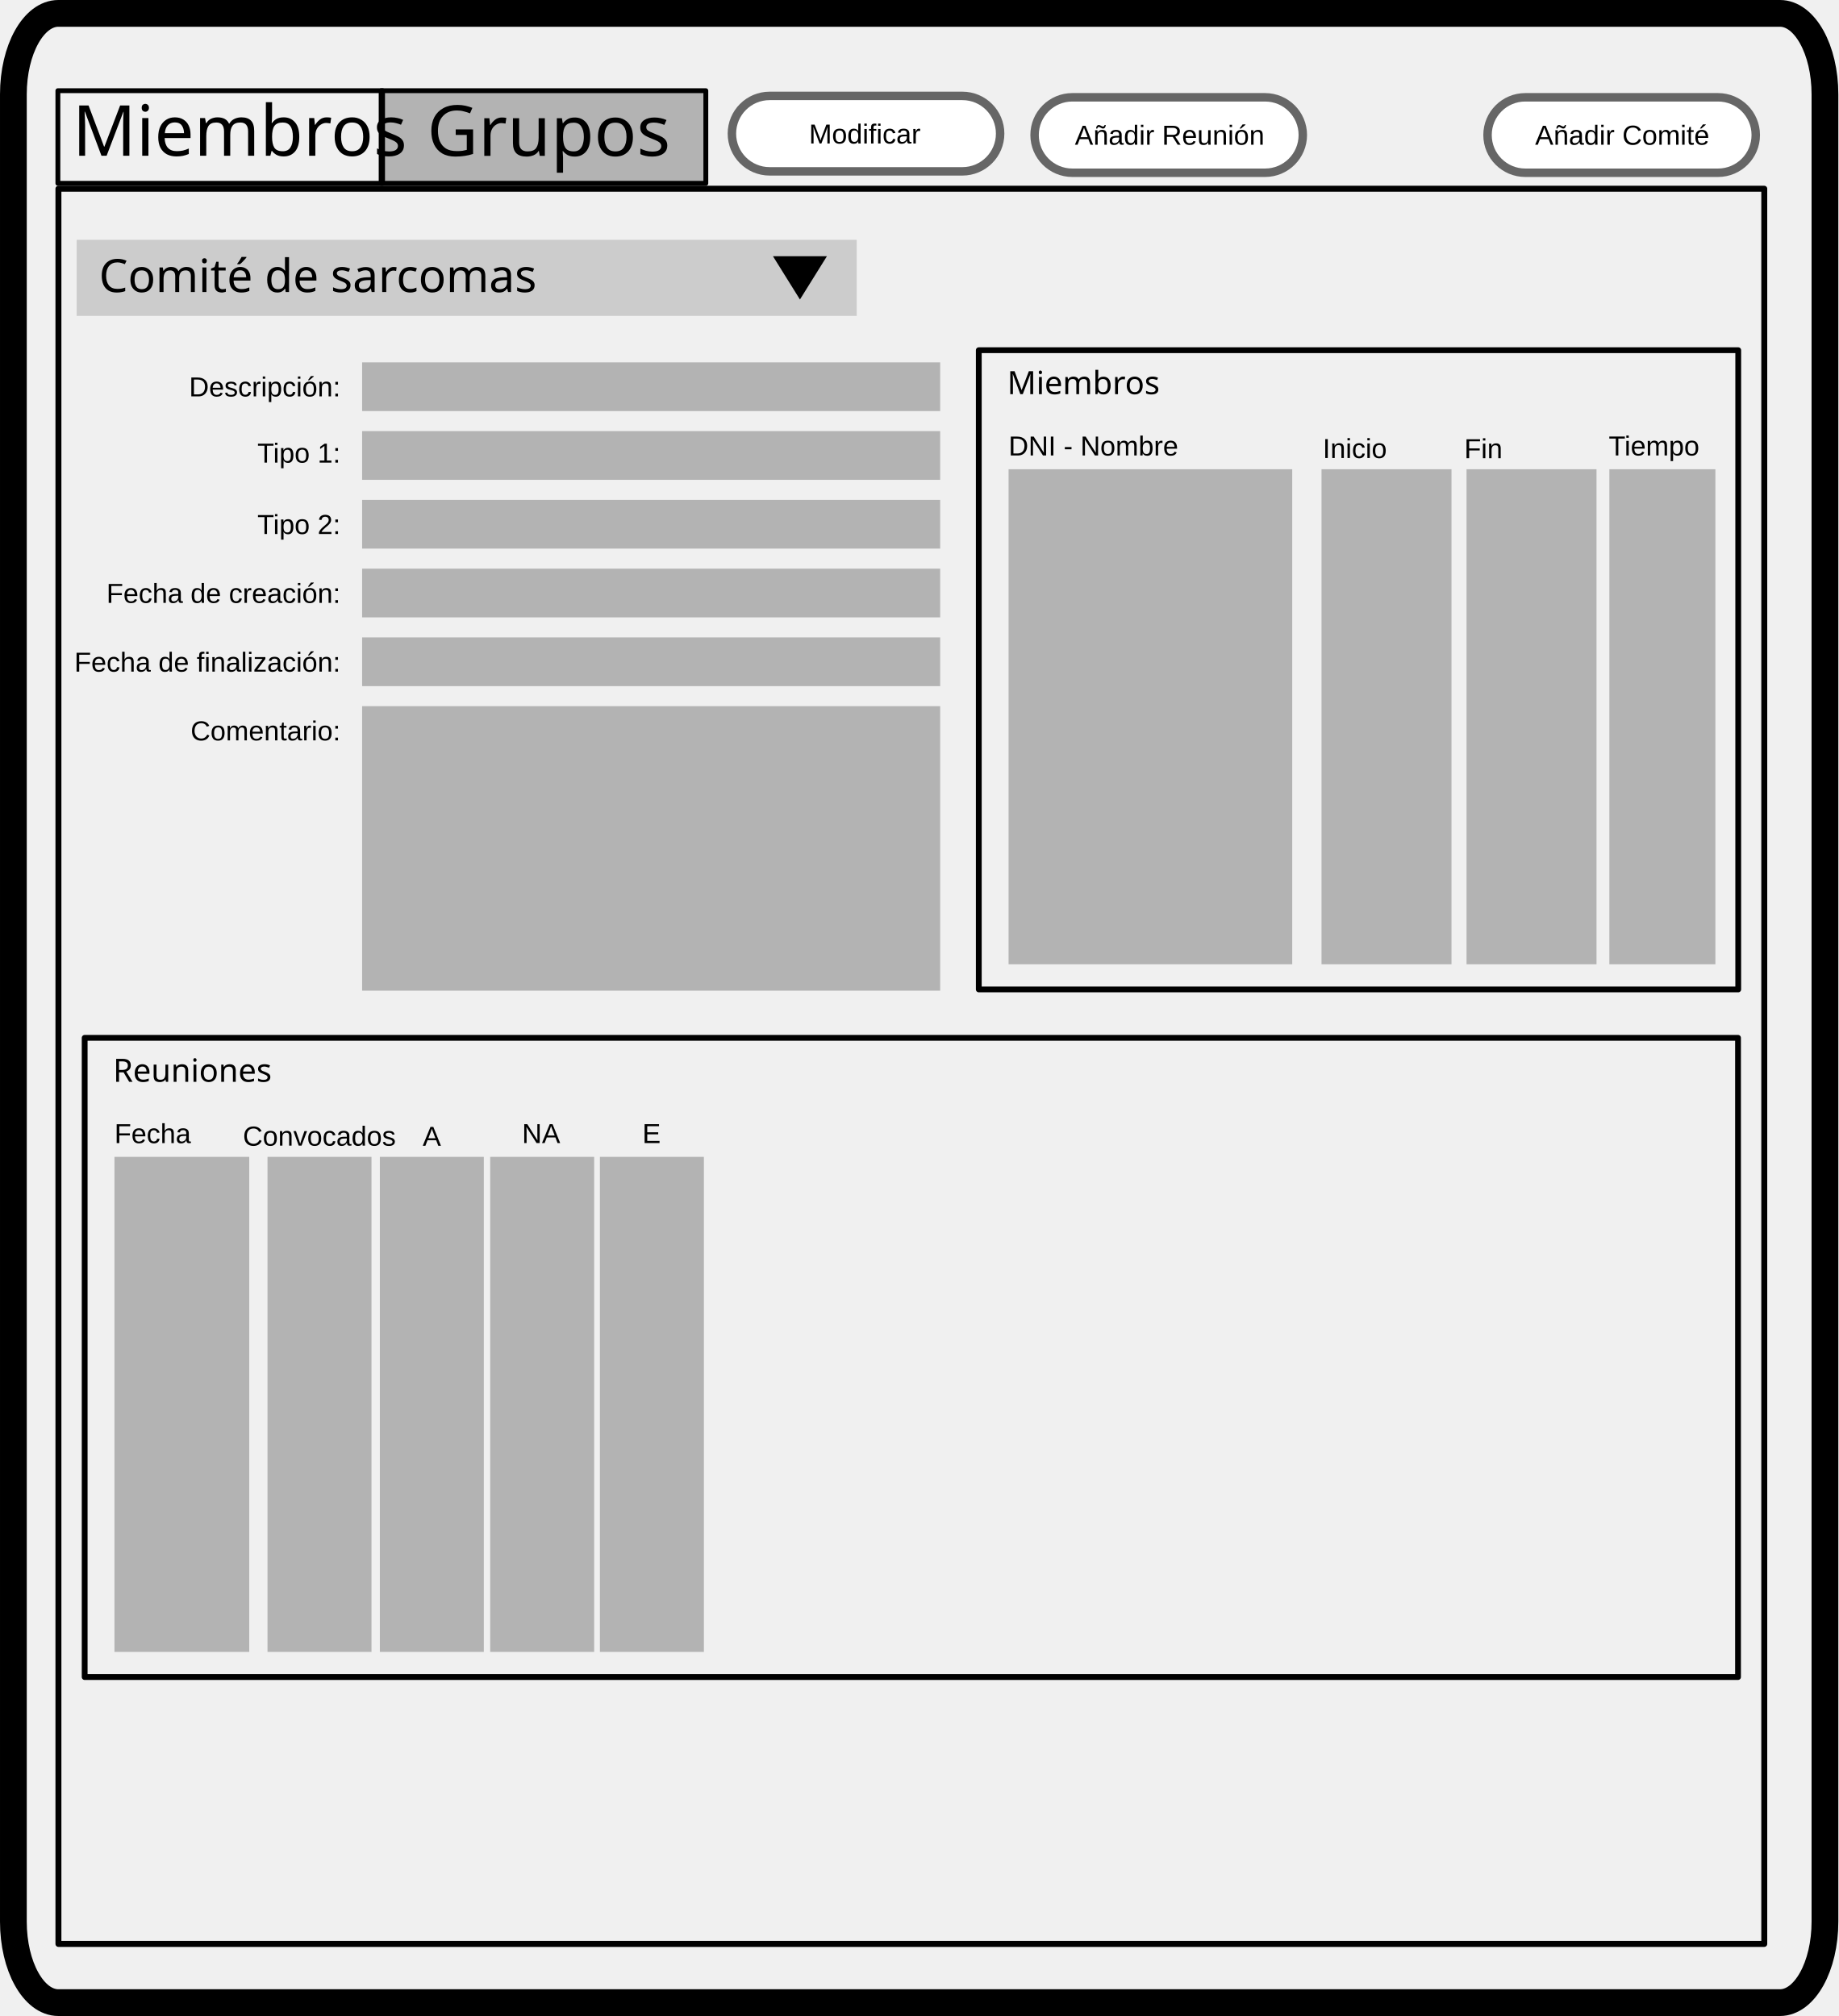
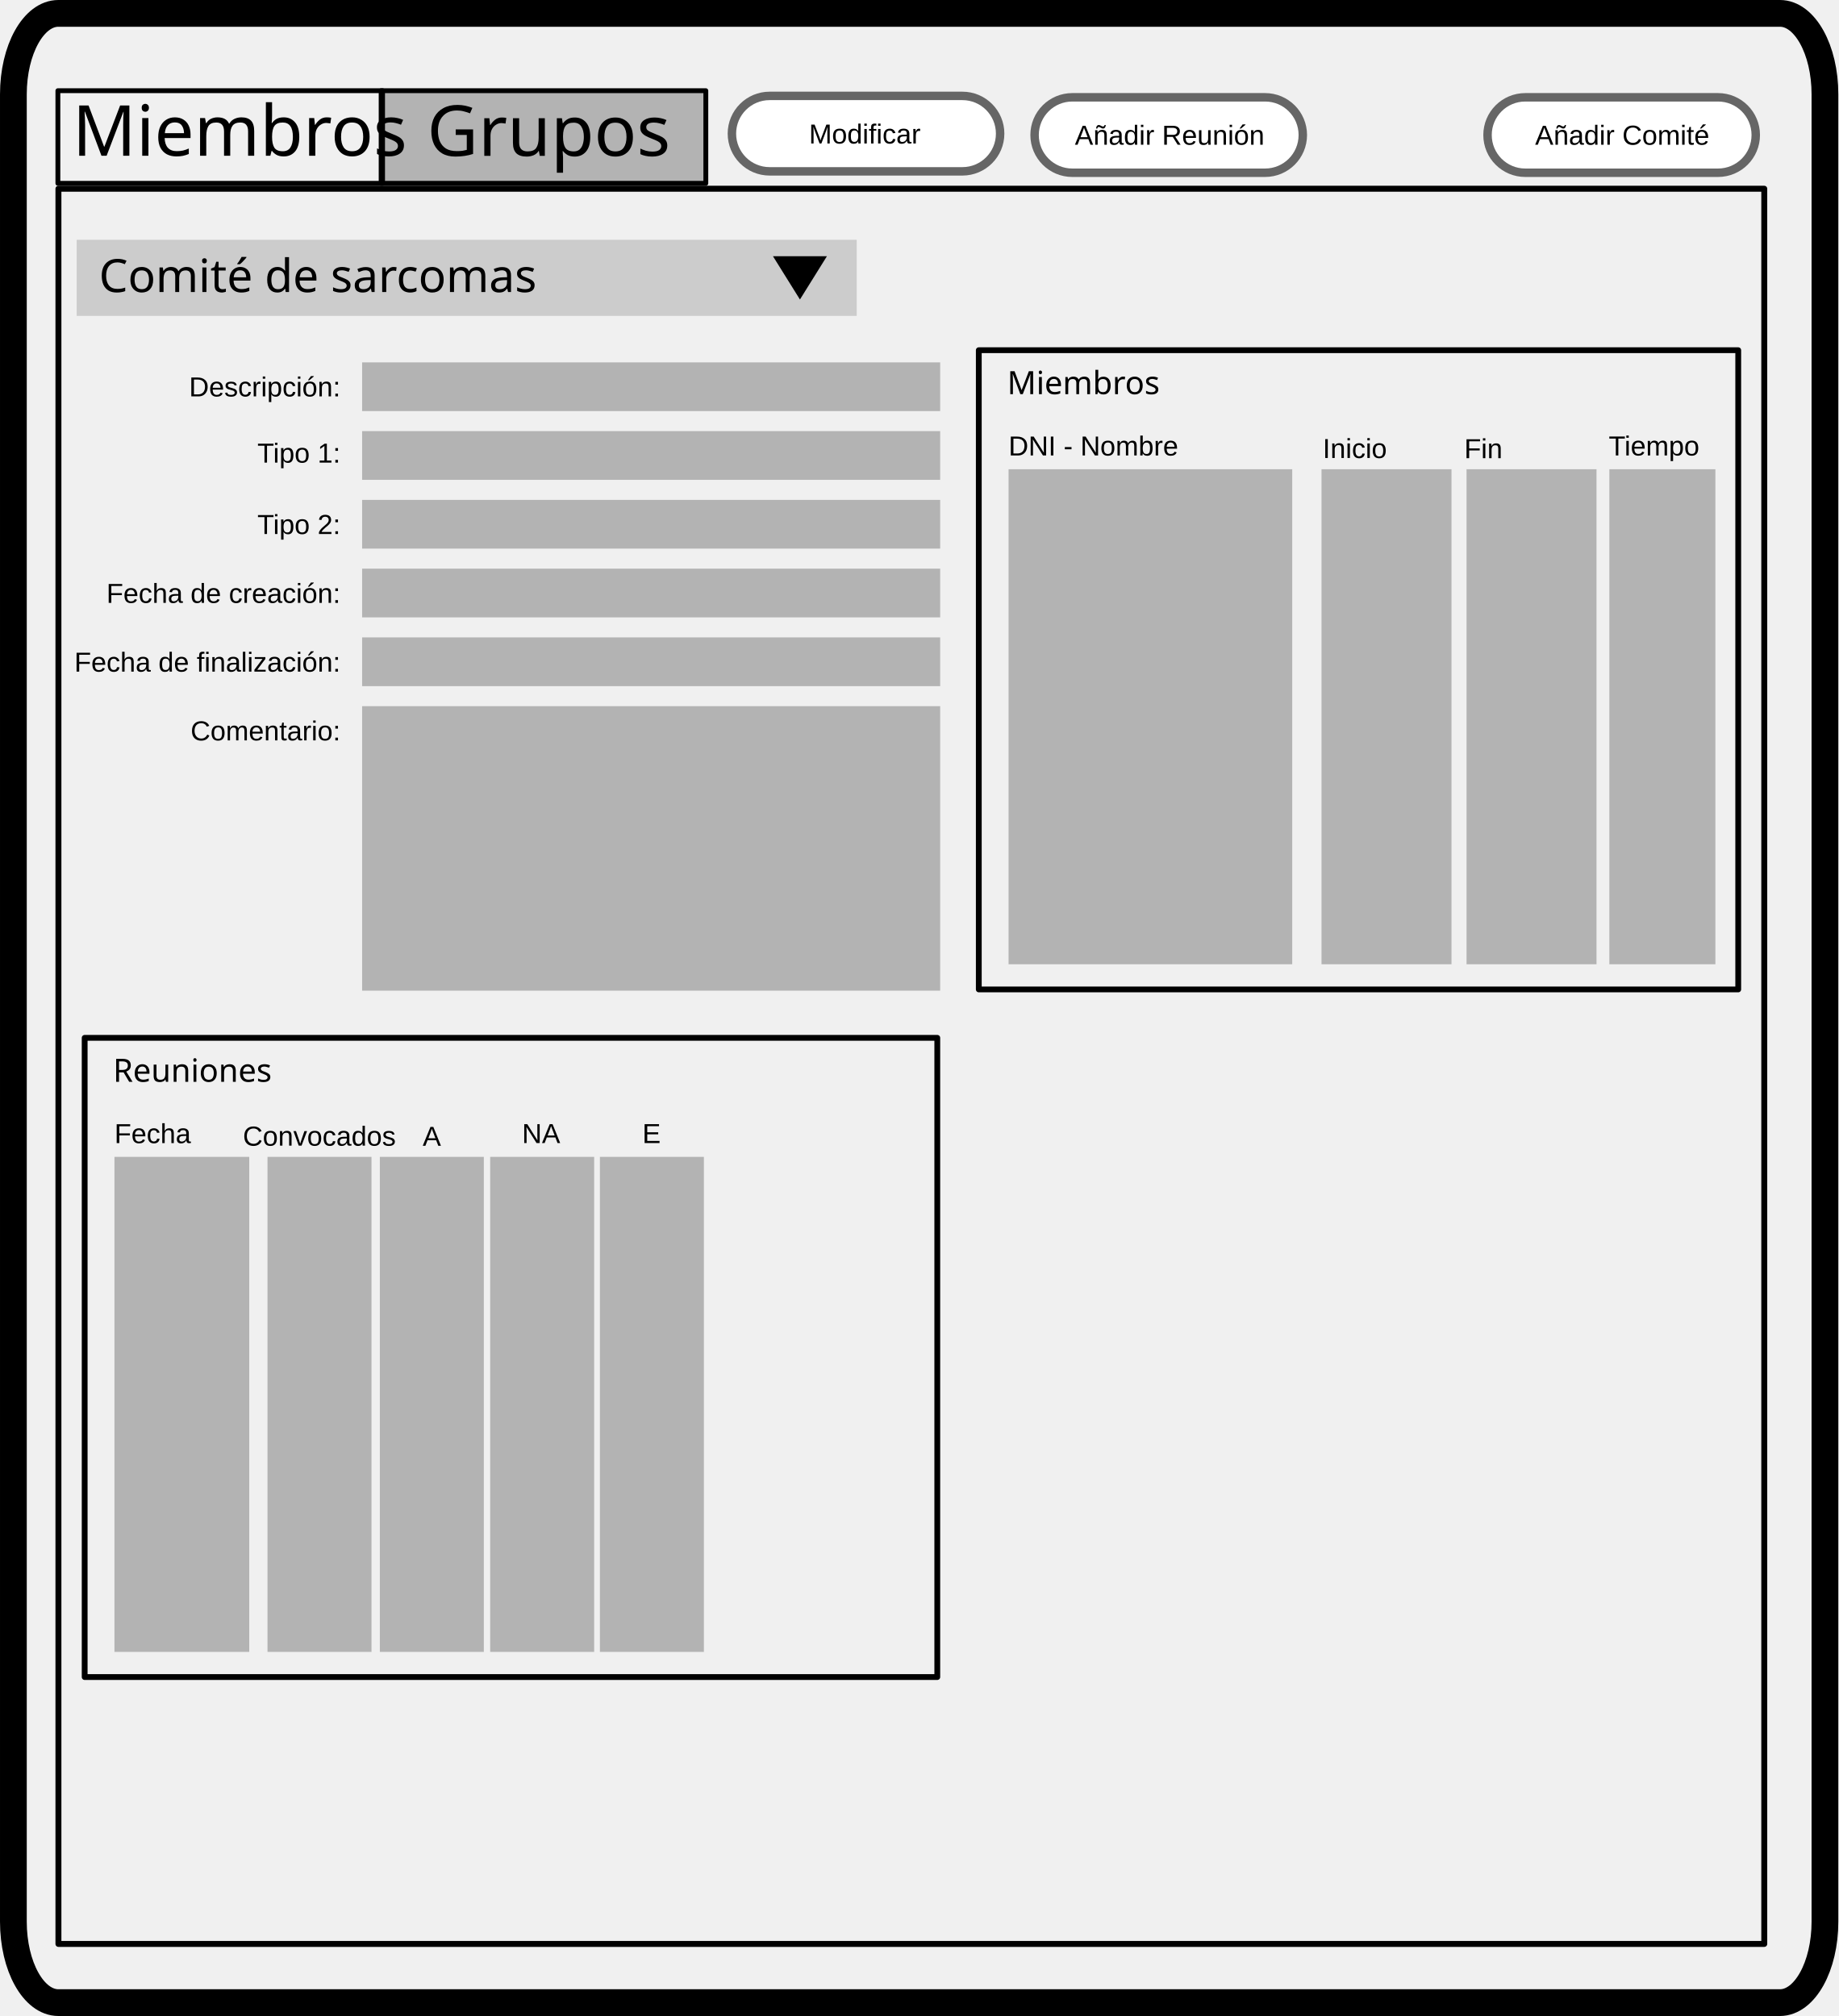
<svg xmlns="http://www.w3.org/2000/svg" width="282.874mm" height="310.283mm" viewBox="0 0 282.874 310.283" version="1.1" id="svg1">
  <defs id="defs1" />
  <g id="layer1" style="display:none" transform="translate(-8.213116,-10.05308)">
    <rect style="opacity:1;fill:#b3b3b3;stroke:#000000;stroke-width:0.746;stroke-linecap:round;stroke-linejoin:round;stroke-dasharray:none" id="rect3" width="49.961" height="14.261" x="17.12" y="24.011" />
    <rect style="opacity:1;fill:none;stroke:#000000;stroke-width:4.117;stroke-linecap:round;stroke-linejoin:round" id="rect1" width="278.757" height="188.599" x="10.272" y="12.111" rx="6.925" ry="7.678" />
    <text xml:space="preserve" style="font-size:10.828px;line-height:1.25;font-family:calibri;-inkscape-font-specification:calibri;stroke-width:1.015" x="19.357" y="34.019" id="text1">
      <tspan id="tspan1" style="stroke-width:1.015" x="19.357" y="34.019">Miembros</tspan>
    </text>
    <text xml:space="preserve" style="font-size:10.828px;line-height:1.25;font-family:calibri;-inkscape-font-specification:calibri;stroke-width:1.015" x="73.929" y="34.043" id="text2">
      <tspan style="stroke-width:1.015" x="73.929" y="34.043" id="tspan55">Grupos</tspan>
    </text>
    <rect style="opacity:1;fill:none;stroke:#000000;stroke-width:0.746;stroke-linecap:round;stroke-linejoin:round;stroke-dasharray:none" id="rect4" width="49.961" height="14.261" x="66.862" y="24.011" />
    <rect style="opacity:1;fill:#cccccc;stroke:none;stroke-width:0.857;stroke-linecap:round;stroke-linejoin:round;stroke-dasharray:none" id="rect53" width="120.031" height="11.712" x="20.012" y="46.962" />
    <rect style="opacity:1;fill:none;stroke:#000000;stroke-width:0.913;stroke-linecap:round;stroke-linejoin:round;stroke-dasharray:none" id="rect6" width="262.488" height="152.09" x="17.204" y="39.101" />
    <text xml:space="preserve" style="font-size:7.056px;line-height:1.25;font-family:calibri;-inkscape-font-specification:calibri;stroke-width:0.688" x="62.593" y="54.999" id="text7">
      <tspan id="tspan7" style="font-size:7.056px;stroke-width:0.688" x="62.593" y="54.999">Pepito de los palotes</tspan>
    </text>
    <text xml:space="preserve" style="font-size:7.056px;line-height:1.25;font-family:calibri;-inkscape-font-specification:calibri;stroke-width:0.265" x="21.108" y="54.81" id="text8">
      <tspan id="tspan8" style="font-size:7.056px;stroke-width:0.265" x="21.108" y="54.81">37333542D</tspan>
    </text>
    <rect style="opacity:1;fill:none;stroke:#000000;stroke-width:0.892;stroke-linecap:round;stroke-linejoin:round;stroke-dasharray:none" id="rect54" width="116.859" height="98.382" x="158.826" y="63.953" />
    <text xml:space="preserve" style="font-size:4.939px;line-height:1.25;font-family:calibri;-inkscape-font-specification:calibri;stroke-width:0.878" x="163.189" y="70.716" id="text54">
      <tspan id="tspan54" style="font-size:4.939px;stroke-width:0.878" x="163.189" y="70.716">Grupos</tspan>
    </text>
    <rect style="fill:#ffffff;stroke:#666666;stroke-width:1.3;stroke-linecap:round" id="rect2" width="41.274" height="11.612" x="234.206" y="172.109" ry="5.806" />
    <text xml:space="preserve" style="font-size:4.233px;line-height:1.25;font-family:Arial;-inkscape-font-specification:'Arial, Normal';stroke-width:0.265" x="239.985" y="179.405" id="text3">
      <tspan id="tspan2" style="stroke-width:0.265" x="239.985" y="179.405">Añadir Miembro</tspan>
    </text>
    <path style="fill:#000000;stroke:none;stroke-width:8.002;stroke-linecap:round" id="path3" d="M 130.013,84.5 105.42,127.096 80.827,84.5 Z" transform="matrix(0.1688067,0,0,0.1563681,113.5085,36.27426)" />
    <text xml:space="preserve" style="font-size:4.233px;line-height:1.25;font-family:Arial;-inkscape-font-specification:'Arial, Normal';stroke-width:0.265" x="44.367" y="71.064" id="text4">
      <tspan style="stroke-width:0.265" x="44.367" y="71.064" id="tspan4">Nombre:</tspan>
    </text>
    <text xml:space="preserve" style="font-size:4.233px;line-height:1.25;font-family:Arial;-inkscape-font-specification:'Arial, Normal';stroke-width:0.265" x="42.244" y="81.251" id="text5">
      <tspan id="tspan5" style="stroke-width:0.265" x="42.244" y="81.251">Apellidos:</tspan>
    </text>
    <text xml:space="preserve" style="font-size:4.233px;line-height:1.25;font-family:Arial;-inkscape-font-specification:'Arial, Normal';stroke-width:0.265" x="24.835" y="113.422" id="text6">
      <tspan id="tspan6" style="stroke-width:0.265" x="24.835" y="113.422">Correo electrónico:</tspan>
    </text>
    <text xml:space="preserve" style="font-size:4.233px;line-height:1.25;font-family:Arial;-inkscape-font-specification:'Arial, Normal';stroke-width:0.265" x="20.354" y="102.839" id="text9">
      <tspan style="stroke-width:0.265" x="20.354" y="102.839" id="tspan10">Teléfono de contacto:</tspan>
    </text>
    <text xml:space="preserve" style="font-size:4.233px;line-height:1.25;font-family:Arial;-inkscape-font-specification:'Arial, Normal';stroke-width:0.265" x="43.422" y="92.238" id="text11">
      <tspan id="tspan11" style="stroke-width:0.265" x="43.422" y="92.238">Posición:</tspan>
    </text>
    <text xml:space="preserve" style="font-size:4.233px;line-height:1.25;font-family:Arial;-inkscape-font-specification:'Arial, Normal';stroke-width:0.265" x="37.541" y="134.588" id="text12">
      <tspan id="tspan12" style="stroke-width:0.265" x="37.541" y="134.588">Comentario:</tspan>
    </text>
    <text xml:space="preserve" style="font-size:4.233px;line-height:1.25;font-family:Arial;-inkscape-font-specification:'Arial, Normal';stroke-width:0.265" x="43.9" y="124.005" id="text13">
      <tspan id="tspan13" style="stroke-width:0.265" x="43.9" y="124.005">DNI/NIE:</tspan>
    </text>
    <rect style="fill:#ffffff;stroke:#666666;stroke-width:1.3;stroke-linecap:round" id="rect13" width="41.274" height="11.612" x="23.589" y="171.893" ry="5.806" />
    <text xml:space="preserve" style="font-size:4.233px;line-height:1.25;font-family:Arial;-inkscape-font-specification:'Arial, Normal';stroke-width:0.265" x="35.454" y="179.215" id="text14">
      <tspan id="tspan14" style="stroke-width:0.265" x="35.454" y="179.215">Modificar</tspan>
    </text>
    <rect style="fill:#b3b3b3;stroke:none;stroke-width:1.3;stroke-linecap:round" id="rect14" width="88.951" height="7.499" x="63.934" y="65.824" />
    <rect style="fill:#b3b3b3;stroke:none;stroke-width:1.3;stroke-linecap:round" id="rect15" width="88.951" height="7.499" x="63.934" y="76.407" />
    <rect style="fill:#b3b3b3;stroke:none;stroke-width:1.3;stroke-linecap:round" id="rect16" width="88.951" height="7.499" x="63.934" y="86.99" />
    <rect style="fill:#b3b3b3;stroke:none;stroke-width:1.3;stroke-linecap:round" id="rect17" width="88.951" height="7.499" x="63.934" y="97.574" />
    <rect style="fill:#b3b3b3;stroke:none;stroke-width:1.3;stroke-linecap:round" id="rect18" width="88.951" height="7.499" x="63.934" y="108.157" />
    <rect style="fill:#b3b3b3;stroke:none;stroke-width:1.3;stroke-linecap:round" id="rect19" width="88.951" height="7.499" x="63.934" y="118.74" />
    <rect style="fill:#b3b3b3;stroke:none;stroke-width:1.3;stroke-linecap:round" id="rect20" width="88.951" height="33.141" x="63.934" y="129.324" />
    <text xml:space="preserve" style="font-size:4.233px;line-height:1.25;font-family:Arial;-inkscape-font-specification:'Arial, Normal';stroke-width:0.265" x="163.408" y="80.157" id="text20">
      <tspan id="tspan20" style="stroke-width:0.265" x="163.408" y="80.157">Descripción</tspan>
    </text>
    <text xml:space="preserve" style="font-size:4.233px;line-height:1.25;font-family:Arial;-inkscape-font-specification:'Arial, Normal';stroke-width:0.265" x="211.745" y="80.544" id="text21">
      <tspan id="tspan21" style="stroke-width:0.265" x="211.745" y="80.544">Inicio</tspan>
    </text>
    <text xml:space="preserve" style="font-size:4.233px;line-height:1.25;font-family:Arial;-inkscape-font-specification:'Arial, Normal';stroke-width:0.265" x="233.532" y="80.569" id="text22">
      <tspan id="tspan22" style="stroke-width:0.265" x="233.532" y="80.569">Fin</tspan>
    </text>
    <text xml:space="preserve" style="font-size:4.233px;line-height:1.25;font-family:Arial;-inkscape-font-specification:'Arial, Normal';stroke-width:0.265" x="255.754" y="80.148" id="text23">
      <tspan id="tspan23" style="stroke-width:0.265" x="255.754" y="80.148">Tiempo</tspan>
    </text>
    <rect style="fill:#b3b3b3;stroke:none;stroke-width:1.3;stroke-linecap:round" id="rect23" width="43.648" height="76.192" x="163.408" y="82.273" />
    <rect style="fill:#b3b3b3;stroke:none;stroke-width:1.3;stroke-linecap:round" id="rect24" width="20" height="76.192" x="211.562" y="82.273" />
    <rect style="fill:#b3b3b3;stroke:none;stroke-width:1.3;stroke-linecap:round" id="rect25" width="20" height="76.192" x="233.879" y="82.273" />
    <rect style="fill:#b3b3b3;stroke:none;stroke-width:1.3;stroke-linecap:round" id="rect26" width="16.316" height="76.192" x="255.853" y="82.273" />
  </g>
  <g id="g56" style="display:inline" transform="translate(-8.213116,-10.05308)">
    <rect style="opacity:1;fill:#b3b3b3;stroke:#000000;stroke-width:0.746;stroke-linecap:round;stroke-linejoin:round;stroke-dasharray:none" id="rect29" width="49.961" height="14.261" x="66.862" y="24.011" />
    <rect style="opacity:1;fill:none;stroke:#000000;stroke-width:0.746;stroke-linecap:round;stroke-linejoin:round;stroke-dasharray:none" id="rect27" width="49.961" height="14.261" x="17.12" y="24.011" />
    <rect style="opacity:1;fill:none;stroke:#000000;stroke-width:4.117;stroke-linecap:round;stroke-linejoin:round" id="rect28" width="278.757" height="306.166" x="10.272" y="12.111" rx="6.925" ry="12.464" />
    <text xml:space="preserve" style="font-size:10.828px;line-height:1.25;font-family:calibri;-inkscape-font-specification:calibri;stroke-width:1.015" x="19.357" y="34.019" id="text28">
      <tspan id="tspan28" style="stroke-width:1.015" x="19.357" y="34.019">Miembros</tspan>
    </text>
    <text xml:space="preserve" style="font-size:10.828px;line-height:1.25;font-family:calibri;-inkscape-font-specification:calibri;stroke-width:1.015" x="73.929" y="34.043" id="text29">
      <tspan style="stroke-width:1.015" x="73.929" y="34.043" id="tspan29">Grupos</tspan>
    </text>
    <rect style="opacity:1;fill:#cccccc;stroke:none;stroke-width:0.857;stroke-linecap:round;stroke-linejoin:round;stroke-dasharray:none" id="rect30" width="120.031" height="11.712" x="20.012" y="46.962" />
    <rect style="opacity:1;fill:none;stroke:#000000;stroke-width:0.913;stroke-linecap:round;stroke-linejoin:round;stroke-dasharray:none" id="rect31" width="262.488" height="270.142" x="17.204" y="39.101" />
    <text xml:space="preserve" style="font-size:7.056px;line-height:1.25;font-family:calibri;-inkscape-font-specification:calibri;stroke-width:0.688" x="23.435" y="54.999" id="text31">
      <tspan id="tspan31" style="font-size:7.056px;stroke-width:0.688" x="23.435" y="54.999">Comité de sarcomas</tspan>
    </text>
    <rect style="opacity:1;fill:none;stroke:#000000;stroke-width:0.892;stroke-linecap:round;stroke-linejoin:round;stroke-dasharray:none" id="rect32" width="116.859" height="98.382" x="158.826" y="63.953" />
    <text xml:space="preserve" style="font-size:4.939px;line-height:1.25;font-family:calibri;-inkscape-font-specification:calibri;stroke-width:0.878" x="163.189" y="70.716" id="text33">
      <tspan id="tspan33" style="font-size:4.939px;stroke-width:0.878" x="163.189" y="70.716">Miembros</tspan>
    </text>
    <rect style="fill:#ffffff;stroke:#666666;stroke-width:1.3;stroke-linecap:round" id="rect33" width="41.274" height="11.612" x="237.109" y="25.029" ry="5.806" />
    <text xml:space="preserve" style="font-size:4.233px;line-height:1.25;font-family:Arial;-inkscape-font-specification:'Arial, Normal';stroke-width:0.265" x="244.426" y="32.325" id="text34">
      <tspan id="tspan34" style="stroke-width:0.265" x="244.426" y="32.325">Añadir Comité</tspan>
    </text>
    <path style="fill:#000000;stroke:none;stroke-width:8.002;stroke-linecap:round" id="path34" d="M 130.013,84.5 105.42,127.096 80.827,84.5 Z" transform="matrix(0.1688067,0,0,0.1563681,113.5085,36.27426)" />
    <text xml:space="preserve" style="font-size:4.233px;line-height:1.25;font-family:Arial;-inkscape-font-specification:'Arial, Normal';stroke-width:0.265" x="37.308" y="71.064" id="text35">
      <tspan style="stroke-width:0.265" x="37.308" y="71.064" id="tspan35">Descripción:</tspan>
    </text>
    <text xml:space="preserve" style="font-size:4.233px;line-height:1.25;font-family:Arial;-inkscape-font-specification:'Arial, Normal';stroke-width:0.265" x="47.815" y="81.251" id="text36">
      <tspan id="tspan36" style="stroke-width:0.265" x="47.815" y="81.251">Tipo 1:</tspan>
    </text>
    <text xml:space="preserve" style="font-size:4.233px;line-height:1.25;font-family:Arial;-inkscape-font-specification:'Arial, Normal';stroke-width:0.265" x="19.653" y="113.422" id="text37">
      <tspan id="tspan37" style="stroke-width:0.265" x="19.653" y="113.422">Fecha de finalización:</tspan>
    </text>
    <text xml:space="preserve" style="font-size:4.233px;line-height:1.25;font-family:Arial;-inkscape-font-specification:'Arial, Normal';stroke-width:0.265" x="24.595" y="102.839" id="text38">
      <tspan style="stroke-width:0.265" x="24.595" y="102.839" id="tspan38">Fecha de creación:</tspan>
    </text>
    <text xml:space="preserve" style="font-size:4.233px;line-height:1.25;font-family:Arial;-inkscape-font-specification:'Arial, Normal';stroke-width:0.265" x="47.815" y="92.238" id="text39">
      <tspan id="tspan39" style="stroke-width:0.265" x="47.815" y="92.238">Tipo 2:</tspan>
    </text>
    <text xml:space="preserve" style="font-size:4.233px;line-height:1.25;font-family:Arial;-inkscape-font-specification:'Arial, Normal';stroke-width:0.265" x="37.541" y="124.005" id="text40">
      <tspan id="tspan40" style="stroke-width:0.265" x="37.541" y="124.005">Comentario:</tspan>
    </text>
    <rect style="fill:#ffffff;stroke:#666666;stroke-width:1.3;stroke-linecap:round" id="rect41" width="41.274" height="11.612" x="120.836" y="24.813" ry="5.806" />
    <text xml:space="preserve" style="font-size:4.233px;line-height:1.25;font-family:Arial;-inkscape-font-specification:'Arial, Normal';stroke-width:0.265" x="132.701" y="32.135" id="text42">
      <tspan id="tspan42" style="stroke-width:0.265" x="132.701" y="32.135">Modificar</tspan>
    </text>
    <rect style="fill:#b3b3b3;stroke:none;stroke-width:1.3;stroke-linecap:round" id="rect42" width="88.951" height="7.499" x="63.934" y="65.824" />
    <rect style="fill:#b3b3b3;stroke:none;stroke-width:1.3;stroke-linecap:round" id="rect43" width="88.951" height="7.499" x="63.934" y="76.407" />
    <rect style="fill:#b3b3b3;stroke:none;stroke-width:1.3;stroke-linecap:round" id="rect44" width="88.951" height="7.499" x="63.934" y="86.99" />
    <rect style="fill:#b3b3b3;stroke:none;stroke-width:1.3;stroke-linecap:round" id="rect45" width="88.951" height="7.499" x="63.934" y="97.574" />
    <rect style="fill:#b3b3b3;stroke:none;stroke-width:1.3;stroke-linecap:round" id="rect46" width="88.951" height="7.499" x="63.934" y="108.157" />
    <rect style="fill:#b3b3b3;stroke:none;stroke-width:1.3;stroke-linecap:round" id="rect48" width="88.951" height="43.785" x="63.934" y="118.74" />
    <text xml:space="preserve" style="font-size:4.233px;line-height:1.25;font-family:Arial;-inkscape-font-specification:'Arial, Normal';stroke-width:0.265" x="163.408" y="80.157" id="text48">
      <tspan id="tspan48" style="stroke-width:0.265" x="163.408" y="80.157">DNI - Nombre </tspan>
    </text>
    <text xml:space="preserve" style="font-size:4.233px;line-height:1.25;font-family:Arial;-inkscape-font-specification:'Arial, Normal';stroke-width:0.265" x="211.745" y="80.544" id="text49">
      <tspan id="tspan49" style="stroke-width:0.265" x="211.745" y="80.544">Inicio</tspan>
    </text>
    <text xml:space="preserve" style="font-size:4.233px;line-height:1.25;font-family:Arial;-inkscape-font-specification:'Arial, Normal';stroke-width:0.265" x="233.532" y="80.569" id="text50">
      <tspan id="tspan50" style="stroke-width:0.265" x="233.532" y="80.569">Fin</tspan>
    </text>
    <text xml:space="preserve" style="font-size:4.233px;line-height:1.25;font-family:Arial;-inkscape-font-specification:'Arial, Normal';stroke-width:0.265" x="255.754" y="80.148" id="text51">
      <tspan id="tspan51" style="stroke-width:0.265" x="255.754" y="80.148">Tiempo</tspan>
    </text>
    <rect style="fill:#b3b3b3;stroke:none;stroke-width:1.3;stroke-linecap:round" id="rect51" width="43.648" height="76.192" x="163.408" y="82.273" />
    <rect style="fill:#b3b3b3;stroke:none;stroke-width:1.3;stroke-linecap:round" id="rect52" width="20" height="76.192" x="211.562" y="82.273" />
    <rect style="fill:#b3b3b3;stroke:none;stroke-width:1.3;stroke-linecap:round" id="rect55" width="20" height="76.192" x="233.879" y="82.273" />
    <rect style="fill:#b3b3b3;stroke:none;stroke-width:1.3;stroke-linecap:round" id="rect56" width="16.316" height="76.192" x="255.853" y="82.273" />
    <rect style="fill:#ffffff;stroke:#666666;stroke-width:1.3;stroke-linecap:round" id="rect57" width="41.274" height="11.612" x="167.411" y="25.029" ry="5.806" />
    <text xml:space="preserve" style="font-size:4.233px;line-height:1.25;font-family:Arial;-inkscape-font-specification:'Arial, Normal';stroke-width:0.265" x="173.606" y="32.325" id="text57">
      <tspan id="tspan57" style="stroke-width:0.265" x="173.606" y="32.325">Añadir Reunión</tspan>
    </text>
-     <rect style="opacity:1;fill:none;stroke:#000000;stroke-width:0.892;stroke-linecap:round;stroke-linejoin:round;stroke-dasharray:none" id="rect58" width="254.41" height="98.382" x="21.242" y="169.786" />
+     <rect style="opacity:1;fill:none;stroke:#000000;stroke-width:0.892;stroke-linecap:round;stroke-linejoin:round;stroke-dasharray:none" id="rect58" width="131.197" height="98.382" x="21.242" y="169.786" />
    <text xml:space="preserve" style="font-size:4.939px;line-height:1.25;font-family:calibri;-inkscape-font-specification:calibri;stroke-width:0.878" x="25.606" y="176.55" id="text58">
      <tspan id="tspan58" style="font-size:4.939px;stroke-width:0.878" x="25.606" y="176.55">Reuniones</tspan>
    </text>
    <text xml:space="preserve" style="font-size:4.233px;line-height:1.25;font-family:Arial;-inkscape-font-specification:'Arial, Normal';stroke-width:0.265" x="25.825" y="185.99" id="text59">
      <tspan id="tspan59" style="stroke-width:0.265" x="25.825" y="185.99">Fecha</tspan>
    </text>
    <text xml:space="preserve" style="font-size:4.233px;line-height:1.25;font-family:Arial;-inkscape-font-specification:'Arial, Normal';stroke-width:0.265" x="45.586" y="186.377" id="text60">
      <tspan id="tspan60" style="stroke-width:0.265" x="45.586" y="186.377">Convocados</tspan>
    </text>
    <text xml:space="preserve" style="font-size:4.233px;line-height:1.25;font-family:Arial;-inkscape-font-specification:'Arial, Normal';stroke-width:0.265" x="73.25" y="186.402" id="text61">
      <tspan id="tspan61" style="stroke-width:0.265" x="73.25" y="186.402">A</tspan>
    </text>
    <text xml:space="preserve" style="font-size:4.233px;line-height:1.25;font-family:Arial;-inkscape-font-specification:'Arial, Normal';stroke-width:0.265" x="88.538" y="185.982" id="text62">
      <tspan id="tspan62" style="stroke-width:0.265" x="88.538" y="185.982">NA</tspan>
    </text>
    <rect style="fill:#b3b3b3;stroke:none;stroke-width:1.3;stroke-linecap:round" id="rect62" width="20.74" height="76.192" x="25.825" y="188.107" />
    <rect style="fill:#b3b3b3;stroke:none;stroke-width:1.3;stroke-linecap:round" id="rect63" width="16" height="76.192" x="49.377" y="188.107" />
    <rect style="fill:#b3b3b3;stroke:none;stroke-width:1.3;stroke-linecap:round" id="rect64" width="16" height="76.192" x="66.662" y="188.107" />
    <rect style="fill:#b3b3b3;stroke:none;stroke-width:1.3;stroke-linecap:round" id="rect65" width="16" height="76.192" x="83.642" y="188.107" />
    <text xml:space="preserve" style="font-size:4.233px;line-height:1.25;font-family:Arial;-inkscape-font-specification:'Arial, Normal';stroke-width:0.265" x="107.059" y="185.982" id="text65">
      <tspan id="tspan65" style="stroke-width:0.265" x="107.059" y="185.982">E</tspan>
    </text>
    <rect style="fill:#b3b3b3;stroke:none;stroke-width:1.3;stroke-linecap:round" id="rect66" width="16" height="76.192" x="100.524" y="188.107" />
  </g>
</svg>
